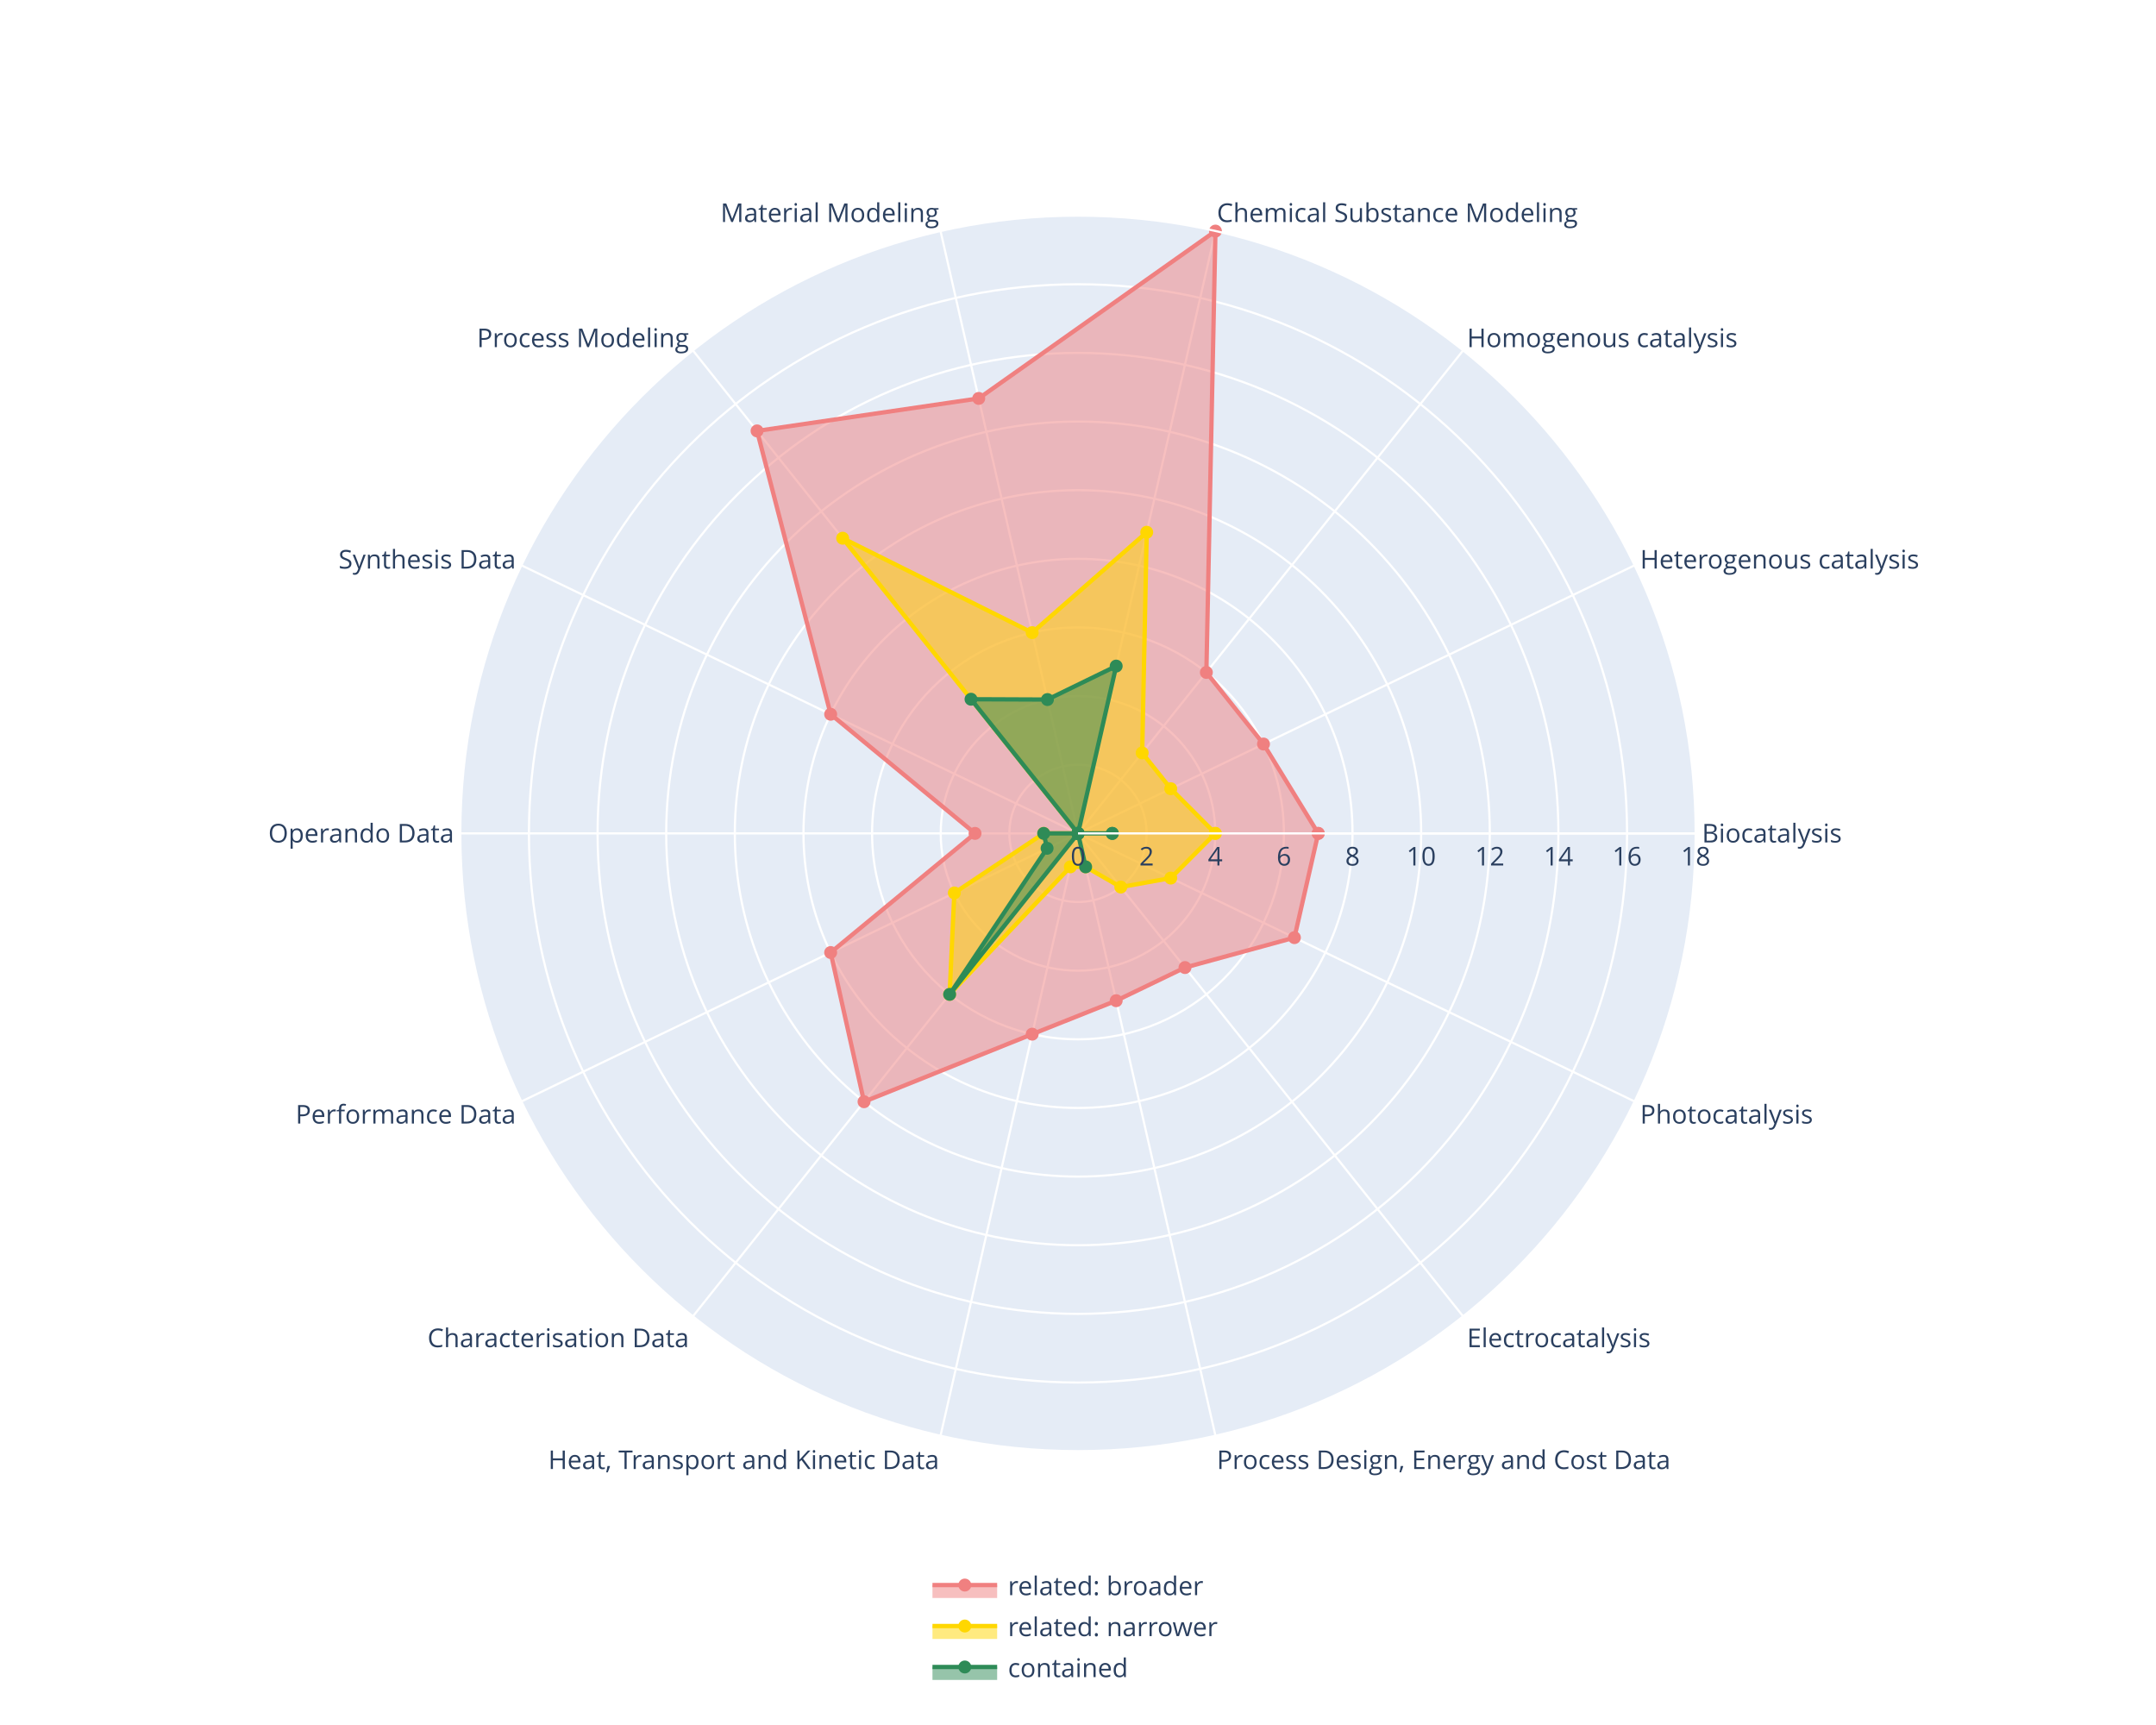
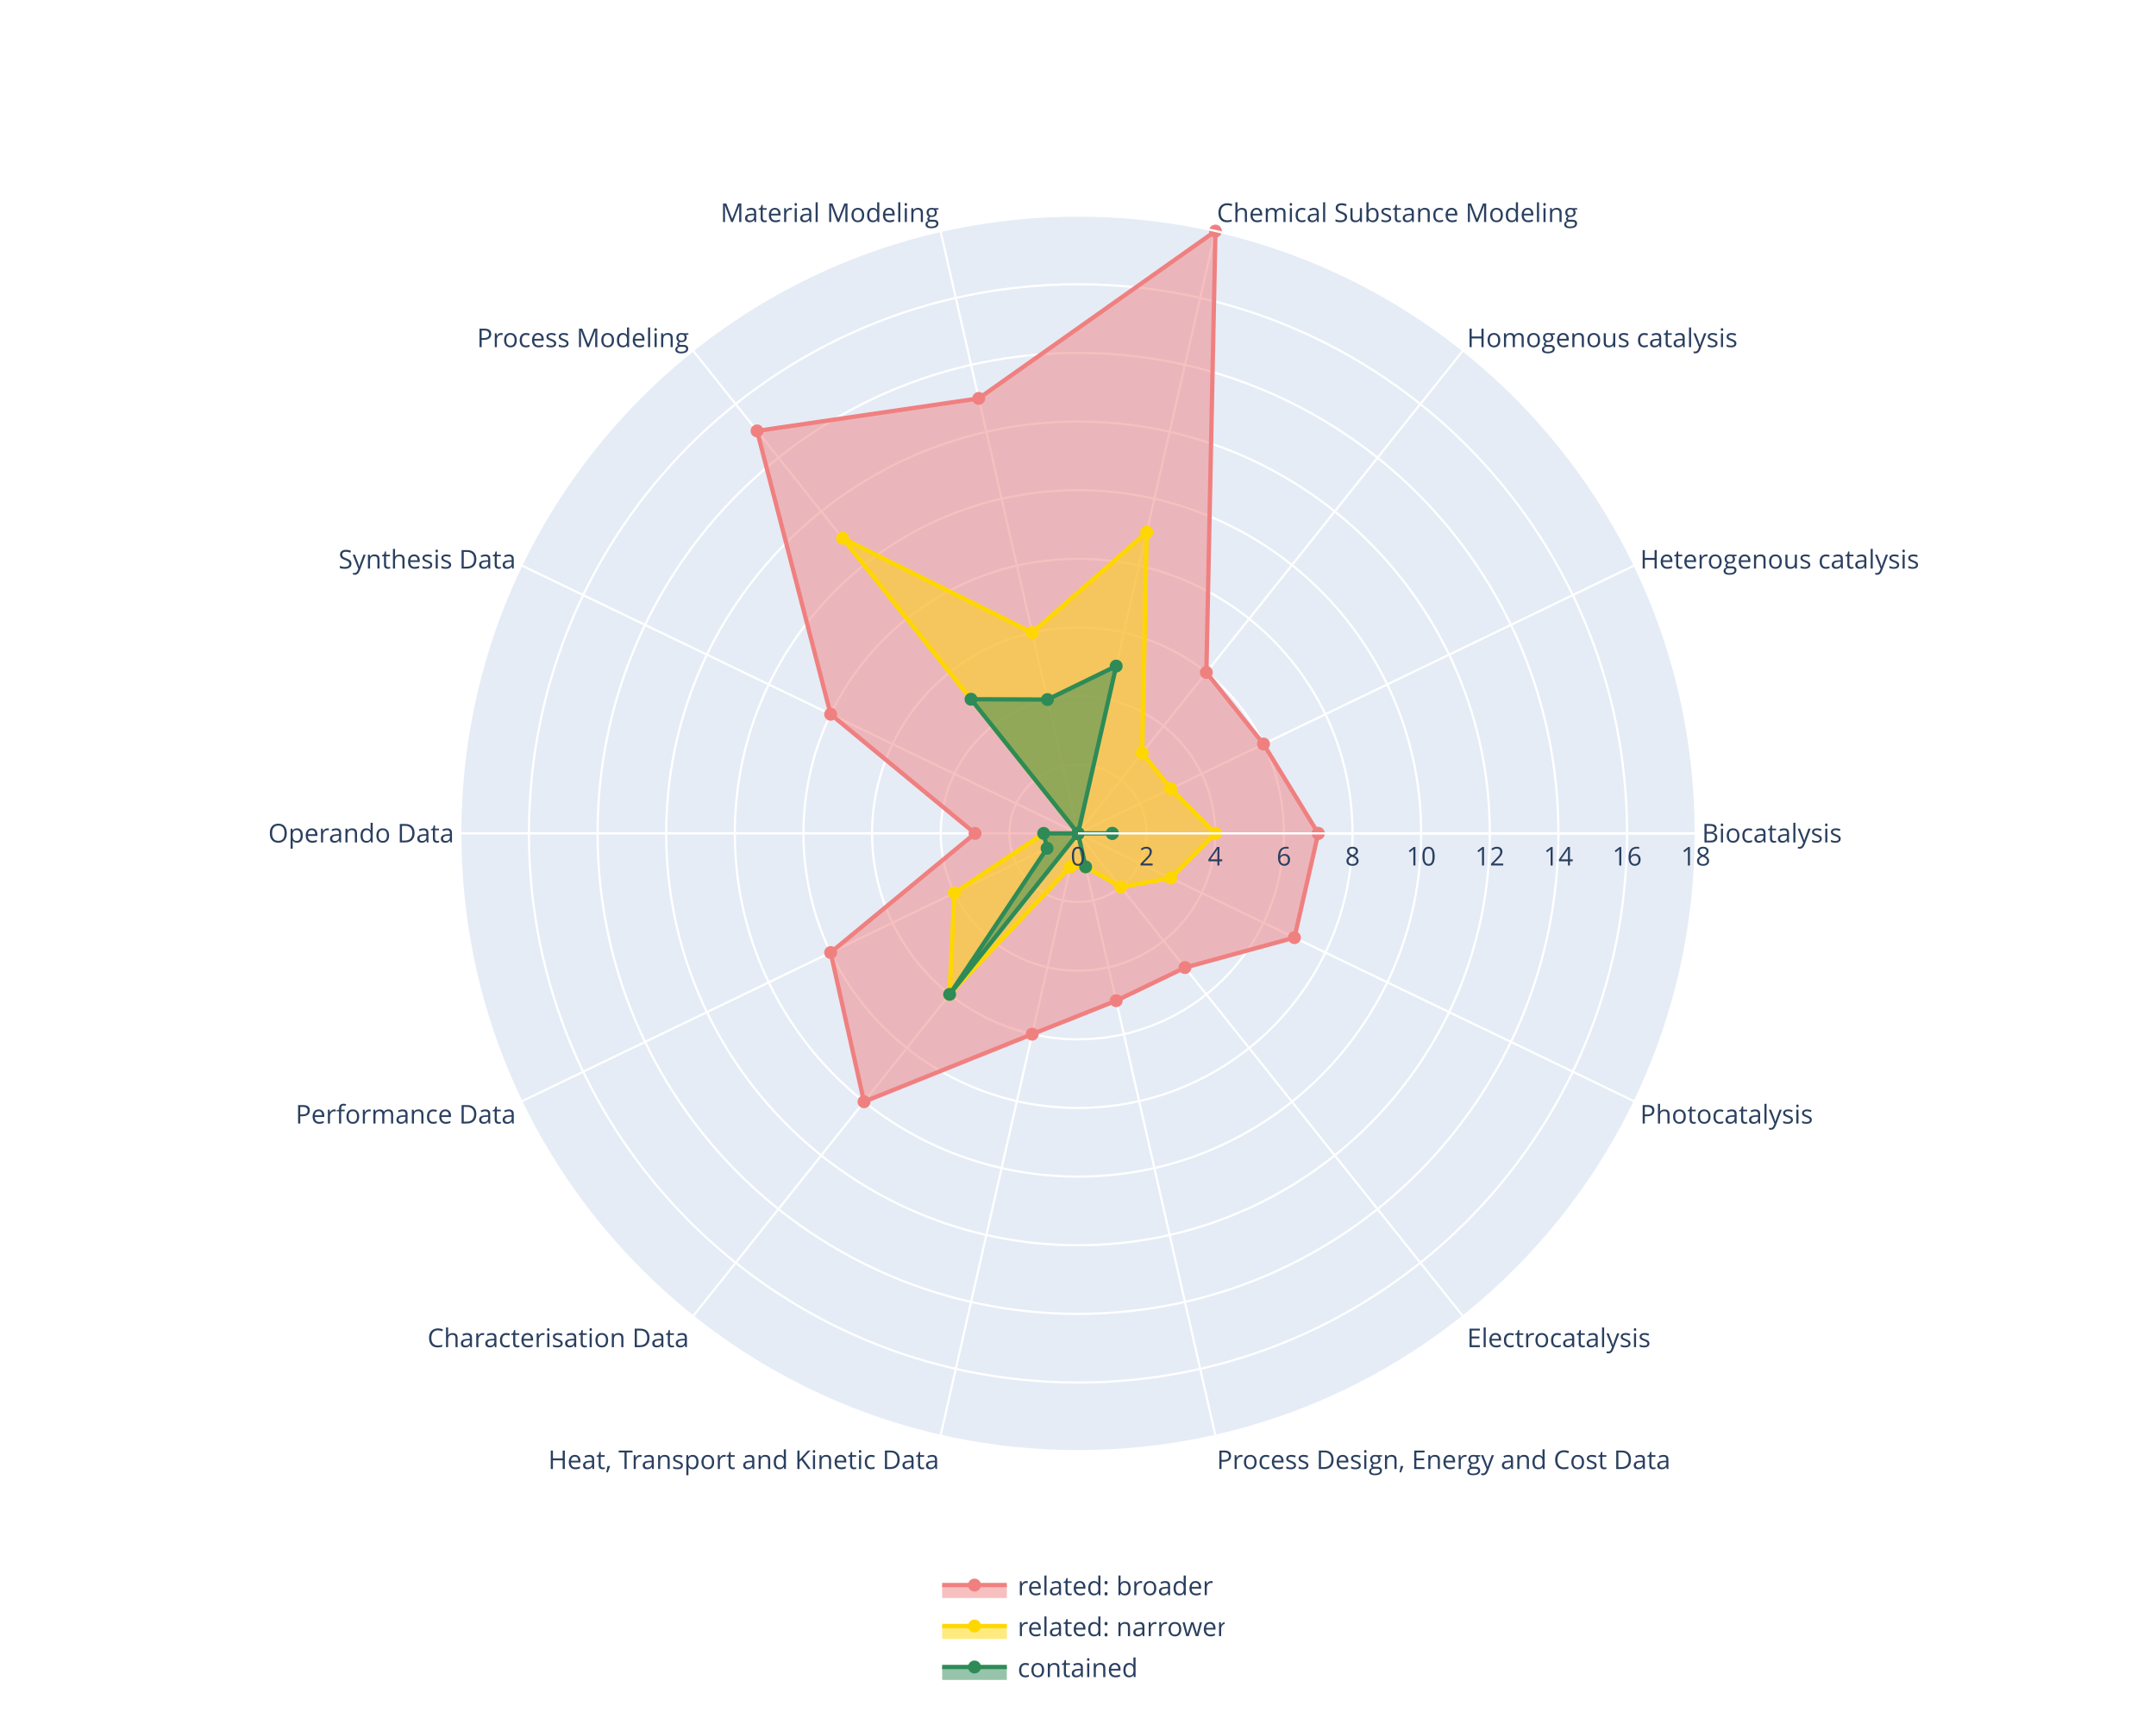
<svg xmlns="http://www.w3.org/2000/svg" class="main-svg" width="1000" height="800" style="" viewBox="0 0 1000 800">
  <rect x="0" y="0" width="1000" height="800" style="fill: rgb(255, 255, 255); fill-opacity: 1;" />
-   <defs id="defs-18ff1a">
+   <defs id="defs-7164a9">
    <g class="clips">
-       <clipPath id="clip18ff1apolar-for-traces">
+       <clipPath id="clip7164a9polar-for-traces">
        <path d="M286.5,0A286.5,286.5 0,1,0 -286.5,-3.508613079557167e-14A286.5,286.5 0,1,0 286.5,7.017226159114334e-14Z" transform="translate(286.5,286.5)" />
      </clipPath>
    </g>
    <g class="gradients" />
    <g class="patterns" />
  </defs>
  <g class="bglayer" />
  <g class="layer-below">
    <g class="imagelayer" />
    <g class="shapelayer" />
  </g>
  <g class="cartesianlayer" />
  <g class="polarlayer">
    <g class="polar">
      <g class="polarsublayer draglayer" />
      <g class="polarsublayer plotbg">
        <path d="M286.5,0A286.5,286.5 0,1,0 -286.5,-3.508613079557167e-14A286.5,286.5 0,1,0 286.5,7.017226159114334e-14Z" transform="translate(500,386.5)" style="fill: rgb(229, 236, 246); fill-opacity: 1;" />
      </g>
      <g class="polarsublayer backplot">
        <g class="maplayer" />
      </g>
      <g class="polarsublayer angular-grid" style="fill: none;">
        <path class="angularaxisgrid" d="M500,386.5L786.5,386.5" style="stroke: rgb(255, 255, 255); stroke-opacity: 1; stroke-width: 1px;" />
        <path class="angularaxisgrid" d="M500,386.5L758.128,262.192" style="stroke: rgb(255, 255, 255); stroke-opacity: 1; stroke-width: 1px;" />
        <path class="angularaxisgrid" d="M500,386.5L678.63,162.505" style="stroke: rgb(255, 255, 255); stroke-opacity: 1; stroke-width: 1px;" />
        <path class="angularaxisgrid" d="M500,386.5L563.752,107.183" style="stroke: rgb(255, 255, 255); stroke-opacity: 1; stroke-width: 1px;" />
        <path class="angularaxisgrid" d="M500,386.5L436.248,107.183" style="stroke: rgb(255, 255, 255); stroke-opacity: 1; stroke-width: 1px;" />
        <path class="angularaxisgrid" d="M500,386.5L321.37,162.505" style="stroke: rgb(255, 255, 255); stroke-opacity: 1; stroke-width: 1px;" />
        <path class="angularaxisgrid" d="M500,386.5L241.872,262.192" style="stroke: rgb(255, 255, 255); stroke-opacity: 1; stroke-width: 1px;" />
        <path class="angularaxisgrid" d="M500,386.5L213.5,386.5" style="stroke: rgb(255, 255, 255); stroke-opacity: 1; stroke-width: 1px;" />
        <path class="angularaxisgrid" d="M500,386.5L241.872,510.808" style="stroke: rgb(255, 255, 255); stroke-opacity: 1; stroke-width: 1px;" />
        <path class="angularaxisgrid" d="M500,386.5L321.37,610.495" style="stroke: rgb(255, 255, 255); stroke-opacity: 1; stroke-width: 1px;" />
        <path class="angularaxisgrid" d="M500,386.5L436.248,665.817" style="stroke: rgb(255, 255, 255); stroke-opacity: 1; stroke-width: 1px;" />
        <path class="angularaxisgrid" d="M500,386.5L563.752,665.817" style="stroke: rgb(255, 255, 255); stroke-opacity: 1; stroke-width: 1px;" />
        <path class="angularaxisgrid" d="M500,386.5L678.63,610.495" style="stroke: rgb(255, 255, 255); stroke-opacity: 1; stroke-width: 1px;" />
        <path class="angularaxisgrid" d="M500,386.5L758.128,510.808" style="stroke: rgb(255, 255, 255); stroke-opacity: 1; stroke-width: 1px;" />
      </g>
      <g class="polarsublayer radial-grid" transform="translate(500,386.5)" style="fill: none;">
        <path class="xgrid" d="M31.83,0A31.83,31.83 0,1,0 -31.83,-3.898050761686025e-15A31.83,31.83 0,1,0 31.83,7.79610152337205e-15Z" style="stroke: rgb(255, 255, 255); stroke-opacity: 1; stroke-width: 1px;" />
        <path class="xgrid" d="M63.67,0A63.67,63.67 0,1,0 -63.67,-7.797326170171198e-15A63.67,63.67 0,1,0 63.67,1.5594652340342395e-14Z" style="stroke: rgb(255, 255, 255); stroke-opacity: 1; stroke-width: 1px;" />
        <path class="xgrid" d="M95.5,0A95.5,95.5 0,1,0 -95.5,-1.1695376931857222e-14A95.5,95.5 0,1,0 95.5,2.3390753863714445e-14Z" style="stroke: rgb(255, 255, 255); stroke-opacity: 1; stroke-width: 1px;" />
        <path class="xgrid" d="M127.33,0A127.33,127.33 0,1,0 -127.33,-1.5593427693543247e-14A127.33,127.33 0,1,0 127.33,3.1186855387086494e-14Z" style="stroke: rgb(255, 255, 255); stroke-opacity: 1; stroke-width: 1px;" />
        <path class="xgrid" d="M159.17,0A159.17,159.17 0,1,0 -159.17,-1.949270310202842e-14A159.17,159.17 0,1,0 159.17,3.898540620405684e-14Z" style="stroke: rgb(255, 255, 255); stroke-opacity: 1; stroke-width: 1px;" />
        <path class="xgrid" d="M191,0A191,191 0,1,0 -191,-2.3390753863714445e-14A191,191 0,1,0 191,4.678150772742889e-14Z" style="stroke: rgb(255, 255, 255); stroke-opacity: 1; stroke-width: 1px;" />
        <path class="xgrid" d="M222.83,0A222.83,222.83 0,1,0 -222.83,-2.7288804625400473e-14A222.83,222.83 0,1,0 222.83,5.4577609250800945e-14Z" style="stroke: rgb(255, 255, 255); stroke-opacity: 1; stroke-width: 1px;" />
        <path class="xgrid" d="M254.67,0A254.67,254.67 0,1,0 -254.67,-3.118808003388564e-14A254.67,254.67 0,1,0 254.67,6.237616006777129e-14Z" style="stroke: rgb(255, 255, 255); stroke-opacity: 1; stroke-width: 1px;" />
      </g>
      <g class="polarsublayer frontplot" transform="translate(213.5,100)">
        <g class="barlayer" />
        <g class="scatterlayer">
-           <g class="trace scatter trace4b4bc8" style="stroke-miterlimit: 2; opacity: 1;">
-             <g class="fills" clip-path="url(#clip18ff1apolar-for-traces)">
+           <g class="trace scatter trace6e53fc" style="stroke-miterlimit: 2; opacity: 1;">
+             <g class="fills" clip-path="url(#clip7164a9polar-for-traces)">
              <g>
                <path class="js-fill" d="M397.92,286.5L372.54,245.06L346.04,211.84L350.25,7.18L240.46,84.77L137.64,99.84L171.78,231.25L238.75,286.5L171.78,341.75L187.26,410.94L265.25,379.61L304.21,364.09L336.12,348.72L386.88,334.84L397.92,286.5Z" style="fill: rgb(240, 128, 128); fill-opacity: 0.5; stroke-width: 0;" />
              </g>
            </g>
            <g class="errorbars" />
            <g class="lines">
-               <path class="js-line" d="M397.92,286.5L372.54,245.06L346.04,211.84L350.25,7.18L240.46,84.77L137.64,99.84L171.78,231.25L238.75,286.5L171.78,341.75L187.26,410.94L265.25,379.61L304.21,364.09L336.12,348.72L386.88,334.84L397.92,286.5" clip-path="url(#clip18ff1apolar-for-traces)" style="vector-effect: non-scaling-stroke; fill: none; stroke: rgb(240, 128, 128); stroke-opacity: 1; stroke-width: 2px; opacity: 1;" />
+               <path class="js-line" d="M397.92,286.5L372.54,245.06L346.04,211.84L350.25,7.18L240.46,84.77L137.64,99.84L171.78,231.25L238.75,286.5L171.78,341.75L187.26,410.94L265.25,379.61L304.21,364.09L336.12,348.72L386.88,334.84L397.92,286.5" clip-path="url(#clip7164a9polar-for-traces)" style="vector-effect: none; fill: none; stroke: rgb(240, 128, 128); stroke-opacity: 1; stroke-width: 2px; opacity: 1;" />
            </g>
            <g class="points">
              <path class="point" transform="translate(397.92,286.5)" d="M3,0A3,3 0 1,1 0,-3A3,3 0 0,1 3,0Z" style="opacity: 1; stroke-width: 0px; fill: rgb(240, 128, 128); fill-opacity: 1;" />
              <path class="point" transform="translate(372.54,245.06)" d="M3,0A3,3 0 1,1 0,-3A3,3 0 0,1 3,0Z" style="opacity: 1; stroke-width: 0px; fill: rgb(240, 128, 128); fill-opacity: 1;" />
              <path class="point" transform="translate(346.04,211.84)" d="M3,0A3,3 0 1,1 0,-3A3,3 0 0,1 3,0Z" style="opacity: 1; stroke-width: 0px; fill: rgb(240, 128, 128); fill-opacity: 1;" />
              <path class="point" transform="translate(350.25,7.18)" d="M3,0A3,3 0 1,1 0,-3A3,3 0 0,1 3,0Z" style="opacity: 1; stroke-width: 0px; fill: rgb(240, 128, 128); fill-opacity: 1;" />
              <path class="point" transform="translate(240.46,84.77)" d="M3,0A3,3 0 1,1 0,-3A3,3 0 0,1 3,0Z" style="opacity: 1; stroke-width: 0px; fill: rgb(240, 128, 128); fill-opacity: 1;" />
              <path class="point" transform="translate(137.64,99.84)" d="M3,0A3,3 0 1,1 0,-3A3,3 0 0,1 3,0Z" style="opacity: 1; stroke-width: 0px; fill: rgb(240, 128, 128); fill-opacity: 1;" />
              <path class="point" transform="translate(171.78,231.25)" d="M3,0A3,3 0 1,1 0,-3A3,3 0 0,1 3,0Z" style="opacity: 1; stroke-width: 0px; fill: rgb(240, 128, 128); fill-opacity: 1;" />
              <path class="point" transform="translate(238.75,286.5)" d="M3,0A3,3 0 1,1 0,-3A3,3 0 0,1 3,0Z" style="opacity: 1; stroke-width: 0px; fill: rgb(240, 128, 128); fill-opacity: 1;" />
              <path class="point" transform="translate(171.78,341.75)" d="M3,0A3,3 0 1,1 0,-3A3,3 0 0,1 3,0Z" style="opacity: 1; stroke-width: 0px; fill: rgb(240, 128, 128); fill-opacity: 1;" />
              <path class="point" transform="translate(187.26,410.94)" d="M3,0A3,3 0 1,1 0,-3A3,3 0 0,1 3,0Z" style="opacity: 1; stroke-width: 0px; fill: rgb(240, 128, 128); fill-opacity: 1;" />
              <path class="point" transform="translate(265.25,379.61)" d="M3,0A3,3 0 1,1 0,-3A3,3 0 0,1 3,0Z" style="opacity: 1; stroke-width: 0px; fill: rgb(240, 128, 128); fill-opacity: 1;" />
              <path class="point" transform="translate(304.21,364.09)" d="M3,0A3,3 0 1,1 0,-3A3,3 0 0,1 3,0Z" style="opacity: 1; stroke-width: 0px; fill: rgb(240, 128, 128); fill-opacity: 1;" />
              <path class="point" transform="translate(336.12,348.72)" d="M3,0A3,3 0 1,1 0,-3A3,3 0 0,1 3,0Z" style="opacity: 1; stroke-width: 0px; fill: rgb(240, 128, 128); fill-opacity: 1;" />
              <path class="point" transform="translate(386.88,334.84)" d="M3,0A3,3 0 1,1 0,-3A3,3 0 0,1 3,0Z" style="opacity: 1; stroke-width: 0px; fill: rgb(240, 128, 128); fill-opacity: 1;" />
              <path class="point" transform="translate(397.92,286.5)" d="M3,0A3,3 0 1,1 0,-3A3,3 0 0,1 3,0Z" style="opacity: 1; stroke-width: 0px; fill: rgb(240, 128, 128); fill-opacity: 1;" />
            </g>
            <g class="text" />
          </g>
-           <g class="trace scatter trace4ff939" style="stroke-miterlimit: 2; opacity: 1;">
-             <g class="fills" clip-path="url(#clip18ff1apolar-for-traces)">
+           <g class="trace scatter traceb11418" style="stroke-miterlimit: 2; opacity: 1;">
+             <g class="fills" clip-path="url(#clip7164a9polar-for-traces)">
              <g>
                <path class="js-fill" d="M350.17,286.5L329.52,265.78L316.27,249.17L318.38,146.84L265.25,193.39L177.34,149.61L286.5,286.5L270.58,286.5L229.14,314.12L226.96,361.16L282.96,302.02L290.04,302.02L306.35,311.39L329.52,307.22L350.17,286.5Z" style="fill: rgb(255, 215, 0); fill-opacity: 0.5; stroke-width: 0;" />
              </g>
            </g>
            <g class="errorbars" />
            <g class="lines">
-               <path class="js-line" d="M350.17,286.5L329.52,265.78L316.27,249.17L318.38,146.84L265.25,193.39L177.34,149.61L286.5,286.5L270.58,286.5L229.14,314.12L226.96,361.16L282.96,302.02L290.04,302.02L306.35,311.39L329.52,307.22L350.17,286.5" clip-path="url(#clip18ff1apolar-for-traces)" style="vector-effect: non-scaling-stroke; fill: none; stroke: rgb(255, 215, 0); stroke-opacity: 1; stroke-width: 2px; opacity: 1;" />
+               <path class="js-line" d="M350.17,286.5L329.52,265.78L316.27,249.17L318.38,146.84L265.25,193.39L177.34,149.61L286.5,286.5L270.58,286.5L229.14,314.12L226.96,361.16L282.96,302.02L290.04,302.02L306.35,311.39L329.52,307.22L350.17,286.5" clip-path="url(#clip7164a9polar-for-traces)" style="vector-effect: none; fill: none; stroke: rgb(255, 215, 0); stroke-opacity: 1; stroke-width: 2px; opacity: 1;" />
            </g>
            <g class="points">
              <path class="point" transform="translate(350.17,286.5)" d="M3,0A3,3 0 1,1 0,-3A3,3 0 0,1 3,0Z" style="opacity: 1; stroke-width: 0px; fill: rgb(255, 215, 0); fill-opacity: 1;" />
              <path class="point" transform="translate(329.52,265.78)" d="M3,0A3,3 0 1,1 0,-3A3,3 0 0,1 3,0Z" style="opacity: 1; stroke-width: 0px; fill: rgb(255, 215, 0); fill-opacity: 1;" />
              <path class="point" transform="translate(316.27,249.17)" d="M3,0A3,3 0 1,1 0,-3A3,3 0 0,1 3,0Z" style="opacity: 1; stroke-width: 0px; fill: rgb(255, 215, 0); fill-opacity: 1;" />
              <path class="point" transform="translate(318.38,146.84)" d="M3,0A3,3 0 1,1 0,-3A3,3 0 0,1 3,0Z" style="opacity: 1; stroke-width: 0px; fill: rgb(255, 215, 0); fill-opacity: 1;" />
              <path class="point" transform="translate(265.25,193.39)" d="M3,0A3,3 0 1,1 0,-3A3,3 0 0,1 3,0Z" style="opacity: 1; stroke-width: 0px; fill: rgb(255, 215, 0); fill-opacity: 1;" />
              <path class="point" transform="translate(177.34,149.61)" d="M3,0A3,3 0 1,1 0,-3A3,3 0 0,1 3,0Z" style="opacity: 1; stroke-width: 0px; fill: rgb(255, 215, 0); fill-opacity: 1;" />
              <path class="point" transform="translate(286.5,286.5)" d="M3,0A3,3 0 1,1 0,-3A3,3 0 0,1 3,0Z" style="opacity: 1; stroke-width: 0px; fill: rgb(255, 215, 0); fill-opacity: 1;" />
              <path class="point" transform="translate(270.58,286.5)" d="M3,0A3,3 0 1,1 0,-3A3,3 0 0,1 3,0Z" style="opacity: 1; stroke-width: 0px; fill: rgb(255, 215, 0); fill-opacity: 1;" />
              <path class="point" transform="translate(229.14,314.12)" d="M3,0A3,3 0 1,1 0,-3A3,3 0 0,1 3,0Z" style="opacity: 1; stroke-width: 0px; fill: rgb(255, 215, 0); fill-opacity: 1;" />
              <path class="point" transform="translate(226.96,361.16)" d="M3,0A3,3 0 1,1 0,-3A3,3 0 0,1 3,0Z" style="opacity: 1; stroke-width: 0px; fill: rgb(255, 215, 0); fill-opacity: 1;" />
              <path class="point" transform="translate(282.96,302.02)" d="M3,0A3,3 0 1,1 0,-3A3,3 0 0,1 3,0Z" style="opacity: 1; stroke-width: 0px; fill: rgb(255, 215, 0); fill-opacity: 1;" />
              <path class="point" transform="translate(290.04,302.02)" d="M3,0A3,3 0 1,1 0,-3A3,3 0 0,1 3,0Z" style="opacity: 1; stroke-width: 0px; fill: rgb(255, 215, 0); fill-opacity: 1;" />
              <path class="point" transform="translate(306.35,311.39)" d="M3,0A3,3 0 1,1 0,-3A3,3 0 0,1 3,0Z" style="opacity: 1; stroke-width: 0px; fill: rgb(255, 215, 0); fill-opacity: 1;" />
              <path class="point" transform="translate(329.52,307.22)" d="M3,0A3,3 0 1,1 0,-3A3,3 0 0,1 3,0Z" style="opacity: 1; stroke-width: 0px; fill: rgb(255, 215, 0); fill-opacity: 1;" />
              <path class="point" transform="translate(350.17,286.5)" d="M3,0A3,3 0 1,1 0,-3A3,3 0 0,1 3,0Z" style="opacity: 1; stroke-width: 0px; fill: rgb(255, 215, 0); fill-opacity: 1;" />
            </g>
            <g class="text" />
          </g>
-           <g class="trace scatter tracee09cef" style="stroke-miterlimit: 2; opacity: 1;">
-             <g class="fills" clip-path="url(#clip18ff1apolar-for-traces)">
+           <g class="trace scatter trace865b08" style="stroke-miterlimit: 2; opacity: 1;">
+             <g class="fills" clip-path="url(#clip7164a9polar-for-traces)">
              <g>
                <path class="js-fill" d="M302.42,286.5L286.5,286.5L286.5,286.5L304.21,208.91L272.33,224.43L236.88,224.28L286.5,286.5L270.58,286.5L272.16,293.41L226.96,361.16L286.5,286.5L290.04,302.02L286.5,286.5L286.5,286.5L302.42,286.5Z" style="fill: rgb(46, 139, 87); fill-opacity: 0.5; stroke-width: 0;" />
              </g>
            </g>
            <g class="errorbars" />
            <g class="lines">
-               <path class="js-line" d="M302.42,286.5L286.5,286.5L286.5,286.5L304.21,208.91L272.33,224.43L236.88,224.28L286.5,286.5L270.58,286.5L272.16,293.41L226.96,361.16L286.5,286.5L290.04,302.02L286.5,286.5L286.5,286.5L302.42,286.5" clip-path="url(#clip18ff1apolar-for-traces)" style="vector-effect: non-scaling-stroke; fill: none; stroke: rgb(46, 139, 87); stroke-opacity: 1; stroke-width: 2px; opacity: 1;" />
+               <path class="js-line" d="M302.42,286.5L286.5,286.5L286.5,286.5L304.21,208.91L272.33,224.43L236.88,224.28L286.5,286.5L270.58,286.5L272.16,293.41L226.96,361.16L286.5,286.5L290.04,302.02L286.5,286.5L286.5,286.5L302.42,286.5" clip-path="url(#clip7164a9polar-for-traces)" style="vector-effect: none; fill: none; stroke: rgb(46, 139, 87); stroke-opacity: 1; stroke-width: 2px; opacity: 1;" />
            </g>
            <g class="points">
              <path class="point" transform="translate(302.42,286.5)" d="M3,0A3,3 0 1,1 0,-3A3,3 0 0,1 3,0Z" style="opacity: 1; stroke-width: 0px; fill: rgb(46, 139, 87); fill-opacity: 1;" />
              <path class="point" transform="translate(286.5,286.5)" d="M3,0A3,3 0 1,1 0,-3A3,3 0 0,1 3,0Z" style="opacity: 1; stroke-width: 0px; fill: rgb(46, 139, 87); fill-opacity: 1;" />
              <path class="point" transform="translate(286.5,286.5)" d="M3,0A3,3 0 1,1 0,-3A3,3 0 0,1 3,0Z" style="opacity: 1; stroke-width: 0px; fill: rgb(46, 139, 87); fill-opacity: 1;" />
              <path class="point" transform="translate(304.21,208.91)" d="M3,0A3,3 0 1,1 0,-3A3,3 0 0,1 3,0Z" style="opacity: 1; stroke-width: 0px; fill: rgb(46, 139, 87); fill-opacity: 1;" />
              <path class="point" transform="translate(272.33,224.43)" d="M3,0A3,3 0 1,1 0,-3A3,3 0 0,1 3,0Z" style="opacity: 1; stroke-width: 0px; fill: rgb(46, 139, 87); fill-opacity: 1;" />
              <path class="point" transform="translate(236.88,224.28)" d="M3,0A3,3 0 1,1 0,-3A3,3 0 0,1 3,0Z" style="opacity: 1; stroke-width: 0px; fill: rgb(46, 139, 87); fill-opacity: 1;" />
              <path class="point" transform="translate(286.5,286.5)" d="M3,0A3,3 0 1,1 0,-3A3,3 0 0,1 3,0Z" style="opacity: 1; stroke-width: 0px; fill: rgb(46, 139, 87); fill-opacity: 1;" />
              <path class="point" transform="translate(270.58,286.5)" d="M3,0A3,3 0 1,1 0,-3A3,3 0 0,1 3,0Z" style="opacity: 1; stroke-width: 0px; fill: rgb(46, 139, 87); fill-opacity: 1;" />
              <path class="point" transform="translate(272.16,293.41)" d="M3,0A3,3 0 1,1 0,-3A3,3 0 0,1 3,0Z" style="opacity: 1; stroke-width: 0px; fill: rgb(46, 139, 87); fill-opacity: 1;" />
              <path class="point" transform="translate(226.96,361.16)" d="M3,0A3,3 0 1,1 0,-3A3,3 0 0,1 3,0Z" style="opacity: 1; stroke-width: 0px; fill: rgb(46, 139, 87); fill-opacity: 1;" />
              <path class="point" transform="translate(286.5,286.5)" d="M3,0A3,3 0 1,1 0,-3A3,3 0 0,1 3,0Z" style="opacity: 1; stroke-width: 0px; fill: rgb(46, 139, 87); fill-opacity: 1;" />
              <path class="point" transform="translate(290.04,302.02)" d="M3,0A3,3 0 1,1 0,-3A3,3 0 0,1 3,0Z" style="opacity: 1; stroke-width: 0px; fill: rgb(46, 139, 87); fill-opacity: 1;" />
              <path class="point" transform="translate(286.5,286.5)" d="M3,0A3,3 0 1,1 0,-3A3,3 0 0,1 3,0Z" style="opacity: 1; stroke-width: 0px; fill: rgb(46, 139, 87); fill-opacity: 1;" />
              <path class="point" transform="translate(286.5,286.5)" d="M3,0A3,3 0 1,1 0,-3A3,3 0 0,1 3,0Z" style="opacity: 1; stroke-width: 0px; fill: rgb(46, 139, 87); fill-opacity: 1;" />
              <path class="point" transform="translate(302.42,286.5)" d="M3,0A3,3 0 1,1 0,-3A3,3 0 0,1 3,0Z" style="opacity: 1; stroke-width: 0px; fill: rgb(46, 139, 87); fill-opacity: 1;" />
            </g>
            <g class="text" />
          </g>
        </g>
      </g>
      <g class="polarsublayer angular-line">
        <path d="M286.5,0A286.5,286.5 0,1,0 -286.5,-3.508613079557167e-14A286.5,286.5 0,1,0 286.5,7.017226159114334e-14Z" transform="translate(500,386.5)" stroke-width="1" style="fill: none; stroke: rgb(255, 255, 255); stroke-opacity: 1;" />
      </g>
      <g class="polarsublayer radial-line">
        <line x1="0" y1="0" x2="286.5" y2="0" transform="translate(500,386.5)" stroke-width="1" style="fill: none; stroke: rgb(255, 255, 255); stroke-opacity: 1;" />
      </g>
      <g class="polarsublayer angular-axis">
        <g class="angularaxistick">
          <text text-anchor="start" x="2.9" y="4.2" transform="translate(786.5,386.5)" style="font-family: 'Open Sans', verdana, arial, sans-serif; font-size: 12px; fill: rgb(42, 63, 95); fill-opacity: 1; white-space: pre; opacity: 1;">Biocatalysis</text>
        </g>
        <g class="angularaxistick">
          <text text-anchor="start" x="2.613" y="1.484" transform="translate(758.1276,262.1923)" style="font-family: 'Open Sans', verdana, arial, sans-serif; font-size: 12px; fill: rgb(42, 63, 95); fill-opacity: 1; white-space: pre; opacity: 1;">Heterogenous catalysis</text>
        </g>
        <g class="angularaxistick">
          <text text-anchor="start" x="1.808" y="-1.525" transform="translate(678.6298,162.5053)" style="font-family: 'Open Sans', verdana, arial, sans-serif; font-size: 12px; fill: rgb(42, 63, 95); fill-opacity: 1; white-space: pre; opacity: 1;">Homogenous catalysis</text>
        </g>
        <g class="angularaxistick">
          <text text-anchor="start" x="0.645" y="-4.233" transform="translate(563.7522,107.1832)" style="font-family: 'Open Sans', verdana, arial, sans-serif; font-size: 12px; fill: rgb(42, 63, 95); fill-opacity: 1; white-space: pre; opacity: 1;">Chemical Substance Modeling</text>
        </g>
        <g class="angularaxistick">
          <text text-anchor="end" x="-0.645" y="-4.233" transform="translate(436.2478,107.1832)" style="font-family: 'Open Sans', verdana, arial, sans-serif; font-size: 12px; fill: rgb(42, 63, 95); fill-opacity: 1; white-space: pre; opacity: 1;">Material Modeling</text>
        </g>
        <g class="angularaxistick">
          <text text-anchor="end" x="-1.808" y="-1.525" transform="translate(321.3702,162.5053)" style="font-family: 'Open Sans', verdana, arial, sans-serif; font-size: 12px; fill: rgb(42, 63, 95); fill-opacity: 1; white-space: pre; opacity: 1;">Process Modeling</text>
        </g>
        <g class="angularaxistick">
          <text text-anchor="end" x="-2.613" y="1.484" transform="translate(241.8724,262.1923)" style="font-family: 'Open Sans', verdana, arial, sans-serif; font-size: 12px; fill: rgb(42, 63, 95); fill-opacity: 1; white-space: pre; opacity: 1;">Synthesis Data</text>
        </g>
        <g class="angularaxistick">
          <text text-anchor="end" x="-2.9" y="4.2" transform="translate(213.5,386.5)" style="font-family: 'Open Sans', verdana, arial, sans-serif; font-size: 12px; fill: rgb(42, 63, 95); fill-opacity: 1; white-space: pre; opacity: 1;">Operando Data</text>
        </g>
        <g class="angularaxistick">
          <text text-anchor="end" x="-2.613" y="10.249" transform="translate(241.8724,510.8077)" style="font-family: 'Open Sans', verdana, arial, sans-serif; font-size: 12px; fill: rgb(42, 63, 95); fill-opacity: 1; white-space: pre; opacity: 1;">Performance Data</text>
        </g>
        <g class="angularaxistick">
          <text text-anchor="end" x="-1.808" y="14.268" transform="translate(321.3702,610.4947)" style="font-family: 'Open Sans', verdana, arial, sans-serif; font-size: 12px; fill: rgb(42, 63, 95); fill-opacity: 1; white-space: pre; opacity: 1;">Characterisation Data</text>
        </g>
        <g class="angularaxistick">
          <text text-anchor="end" x="-0.645" y="15.461" transform="translate(436.2478,665.8168)" style="font-family: 'Open Sans', verdana, arial, sans-serif; font-size: 12px; fill: rgb(42, 63, 95); fill-opacity: 1; white-space: pre; opacity: 1;">Heat, Transport and Kinetic Data</text>
        </g>
        <g class="angularaxistick">
          <text text-anchor="start" x="0.645" y="15.461" transform="translate(563.7522,665.8168)" style="font-family: 'Open Sans', verdana, arial, sans-serif; font-size: 12px; fill: rgb(42, 63, 95); fill-opacity: 1; white-space: pre; opacity: 1;">Process Design, Energy and Cost Data</text>
        </g>
        <g class="angularaxistick">
          <text text-anchor="start" x="1.808" y="14.268" transform="translate(678.6298,610.4947)" style="font-family: 'Open Sans', verdana, arial, sans-serif; font-size: 12px; fill: rgb(42, 63, 95); fill-opacity: 1; white-space: pre; opacity: 1;">Electrocatalysis</text>
        </g>
        <g class="angularaxistick">
          <text text-anchor="start" x="2.613" y="10.249" transform="translate(758.1276,510.8077)" style="font-family: 'Open Sans', verdana, arial, sans-serif; font-size: 12px; fill: rgb(42, 63, 95); fill-opacity: 1; white-space: pre; opacity: 1;">Photocatalysis</text>
        </g>
      </g>
      <g class="polarsublayer radial-axis" transform="translate(500,386.5)">
        <g class="xtick">
          <text text-anchor="middle" x="0" y="14.9" transform="" style="font-family: 'Open Sans', verdana, arial, sans-serif; font-size: 12px; fill: rgb(42, 63, 95); fill-opacity: 1; white-space: pre; opacity: 1;">0</text>
        </g>
        <g class="xtick">
          <text text-anchor="middle" x="0" y="14.9" transform="translate(31.83,0)" style="font-family: 'Open Sans', verdana, arial, sans-serif; font-size: 12px; fill: rgb(42, 63, 95); fill-opacity: 1; white-space: pre; opacity: 1;">2</text>
        </g>
        <g class="xtick">
          <text text-anchor="middle" x="0" y="14.9" transform="translate(63.67,0)" style="font-family: 'Open Sans', verdana, arial, sans-serif; font-size: 12px; fill: rgb(42, 63, 95); fill-opacity: 1; white-space: pre; opacity: 1;">4</text>
        </g>
        <g class="xtick">
          <text text-anchor="middle" x="0" y="14.9" transform="translate(95.5,0)" style="font-family: 'Open Sans', verdana, arial, sans-serif; font-size: 12px; fill: rgb(42, 63, 95); fill-opacity: 1; white-space: pre; opacity: 1;">6</text>
        </g>
        <g class="xtick">
          <text text-anchor="middle" x="0" y="14.9" transform="translate(127.33,0)" style="font-family: 'Open Sans', verdana, arial, sans-serif; font-size: 12px; fill: rgb(42, 63, 95); fill-opacity: 1; white-space: pre; opacity: 1;">8</text>
        </g>
        <g class="xtick">
          <text text-anchor="middle" x="0" y="14.9" transform="translate(159.17,0)" style="font-family: 'Open Sans', verdana, arial, sans-serif; font-size: 12px; fill: rgb(42, 63, 95); fill-opacity: 1; white-space: pre; opacity: 1;">10</text>
        </g>
        <g class="xtick">
          <text text-anchor="middle" x="0" y="14.9" transform="translate(191,0)" style="font-family: 'Open Sans', verdana, arial, sans-serif; font-size: 12px; fill: rgb(42, 63, 95); fill-opacity: 1; white-space: pre; opacity: 1;">12</text>
        </g>
        <g class="xtick">
          <text text-anchor="middle" x="0" y="14.9" transform="translate(222.83,0)" style="font-family: 'Open Sans', verdana, arial, sans-serif; font-size: 12px; fill: rgb(42, 63, 95); fill-opacity: 1; white-space: pre; opacity: 1;">14</text>
        </g>
        <g class="xtick">
          <text text-anchor="middle" x="0" y="14.9" transform="translate(254.67,0)" style="font-family: 'Open Sans', verdana, arial, sans-serif; font-size: 12px; fill: rgb(42, 63, 95); fill-opacity: 1; white-space: pre; opacity: 1;">16</text>
        </g>
        <g class="xtick">
          <text text-anchor="middle" x="0" y="14.9" transform="translate(286.5,0)" style="font-family: 'Open Sans', verdana, arial, sans-serif; font-size: 12px; fill: rgb(42, 63, 95); fill-opacity: 1; white-space: pre; opacity: 1;">18</text>
        </g>
      </g>
    </g>
  </g>
  <g class="smithlayer" />
  <g class="ternarylayer" />
  <g class="geolayer" />
  <g class="funnelarealayer" />
  <g class="pielayer" />
  <g class="iciclelayer" />
  <g class="treemaplayer" />
  <g class="sunburstlayer" />
  <g class="glimages" />
-   <defs id="topdefs-18ff1a">
+   <defs id="topdefs-7164a9">
    <g class="clips" />
-     <clipPath id="legend18ff1a">
-       <rect width="145" height="67" x="0" y="0" />
+     <clipPath id="legend7164a9">
+       <rect width="136" height="67" x="0" y="0" />
    </clipPath>
  </defs>
  <g class="layer-above">
    <g class="imagelayer" />
    <g class="shapelayer" />
  </g>
  <g class="infolayer">
-     <g class="legend" pointer-events="all" transform="translate(427.5,720.6)">
-       <rect class="bg" shape-rendering="crispEdges" style="stroke: rgb(68, 68, 68); stroke-opacity: 1; fill: rgb(255, 255, 255); fill-opacity: 1; stroke-width: 0px;" width="145" height="67" x="0" y="0" />
-       <g class="scrollbox" transform="" clip-path="url(#legend18ff1a)">
+     <g class="legend" pointer-events="all" transform="translate(432,720.6)">
+       <rect class="bg" shape-rendering="crispEdges" style="stroke: rgb(68, 68, 68); stroke-opacity: 1; fill: rgb(255, 255, 255); fill-opacity: 1; stroke-width: 0px;" width="136" height="67" x="0" y="0" />
+       <g class="scrollbox" transform="" clip-path="url(#legend7164a9)">
        <g class="groups">
          <g class="traces" transform="translate(0,14.5)" style="opacity: 1;">
            <text class="legendtext" text-anchor="start" x="40" y="4.68" style="font-family: 'Open Sans', verdana, arial, sans-serif; font-size: 12px; fill: rgb(42, 63, 95); fill-opacity: 1; white-space: pre;">related: broader</text>
            <g class="layers" style="opacity: 1;">
              <g class="legendfill">
                <path class="js-fill" d="M5,0h30v6h-30z" style="stroke-width: 0; fill: rgb(240, 128, 128); fill-opacity: 0.5;" />
              </g>
              <g class="legendlines">
                <path class="js-line" d="M5,0h30" style="fill: none; stroke: rgb(240, 128, 128); stroke-opacity: 1; stroke-width: 2px;" />
              </g>
              <g class="legendsymbols">
                <g class="legendpoints">
                  <path class="scatterpts" transform="translate(20,0)" d="M3,0A3,3 0 1,1 0,-3A3,3 0 0,1 3,0Z" style="opacity: 1; stroke-width: 0px; fill: rgb(240, 128, 128); fill-opacity: 1;" />
                </g>
              </g>
            </g>
-             <rect class="legendtoggle" x="0" y="-9.5" width="139.125" height="19" style="fill: rgb(0, 0, 0); fill-opacity: 0;" />
+             <rect class="legendtoggle" x="0" y="-9.5" width="130.719" height="19" style="fill: rgb(0, 0, 0); fill-opacity: 0;" />
          </g>
          <g class="traces" transform="translate(0,33.5)" style="opacity: 1;">
            <text class="legendtext" text-anchor="start" x="40" y="4.68" style="font-family: 'Open Sans', verdana, arial, sans-serif; font-size: 12px; fill: rgb(42, 63, 95); fill-opacity: 1; white-space: pre;">related: narrower</text>
            <g class="layers" style="opacity: 1;">
              <g class="legendfill">
                <path class="js-fill" d="M5,0h30v6h-30z" style="stroke-width: 0; fill: rgb(255, 215, 0); fill-opacity: 0.5;" />
              </g>
              <g class="legendlines">
                <path class="js-line" d="M5,0h30" style="fill: none; stroke: rgb(255, 215, 0); stroke-opacity: 1; stroke-width: 2px;" />
              </g>
              <g class="legendsymbols">
                <g class="legendpoints">
                  <path class="scatterpts" transform="translate(20,0)" d="M3,0A3,3 0 1,1 0,-3A3,3 0 0,1 3,0Z" style="opacity: 1; stroke-width: 0px; fill: rgb(255, 215, 0); fill-opacity: 1;" />
                </g>
              </g>
            </g>
-             <rect class="legendtoggle" x="0" y="-9.5" width="139.125" height="19" style="fill: rgb(0, 0, 0); fill-opacity: 0;" />
+             <rect class="legendtoggle" x="0" y="-9.5" width="130.719" height="19" style="fill: rgb(0, 0, 0); fill-opacity: 0;" />
          </g>
          <g class="traces" transform="translate(0,52.5)" style="opacity: 1;">
            <text class="legendtext" text-anchor="start" x="40" y="4.68" style="font-family: 'Open Sans', verdana, arial, sans-serif; font-size: 12px; fill: rgb(42, 63, 95); fill-opacity: 1; white-space: pre;">contained</text>
            <g class="layers" style="opacity: 1;">
              <g class="legendfill">
                <path class="js-fill" d="M5,0h30v6h-30z" style="stroke-width: 0; fill: rgb(46, 139, 87); fill-opacity: 0.5;" />
              </g>
              <g class="legendlines">
                <path class="js-line" d="M5,0h30" style="fill: none; stroke: rgb(46, 139, 87); stroke-opacity: 1; stroke-width: 2px;" />
              </g>
              <g class="legendsymbols">
                <g class="legendpoints">
                  <path class="scatterpts" transform="translate(20,0)" d="M3,0A3,3 0 1,1 0,-3A3,3 0 0,1 3,0Z" style="opacity: 1; stroke-width: 0px; fill: rgb(46, 139, 87); fill-opacity: 1;" />
                </g>
              </g>
            </g>
-             <rect class="legendtoggle" x="0" y="-9.5" width="139.125" height="19" style="fill: rgb(0, 0, 0); fill-opacity: 0;" />
+             <rect class="legendtoggle" x="0" y="-9.5" width="130.719" height="19" style="fill: rgb(0, 0, 0); fill-opacity: 0;" />
          </g>
        </g>
      </g>
      <rect class="scrollbar" rx="20" ry="3" width="0" height="0" style="fill: rgb(128, 139, 164); fill-opacity: 1;" x="0" y="0" />
    </g>
    <g class="g-gtitle" />
    <g class="g-polartitle" />
  </g>
</svg>
